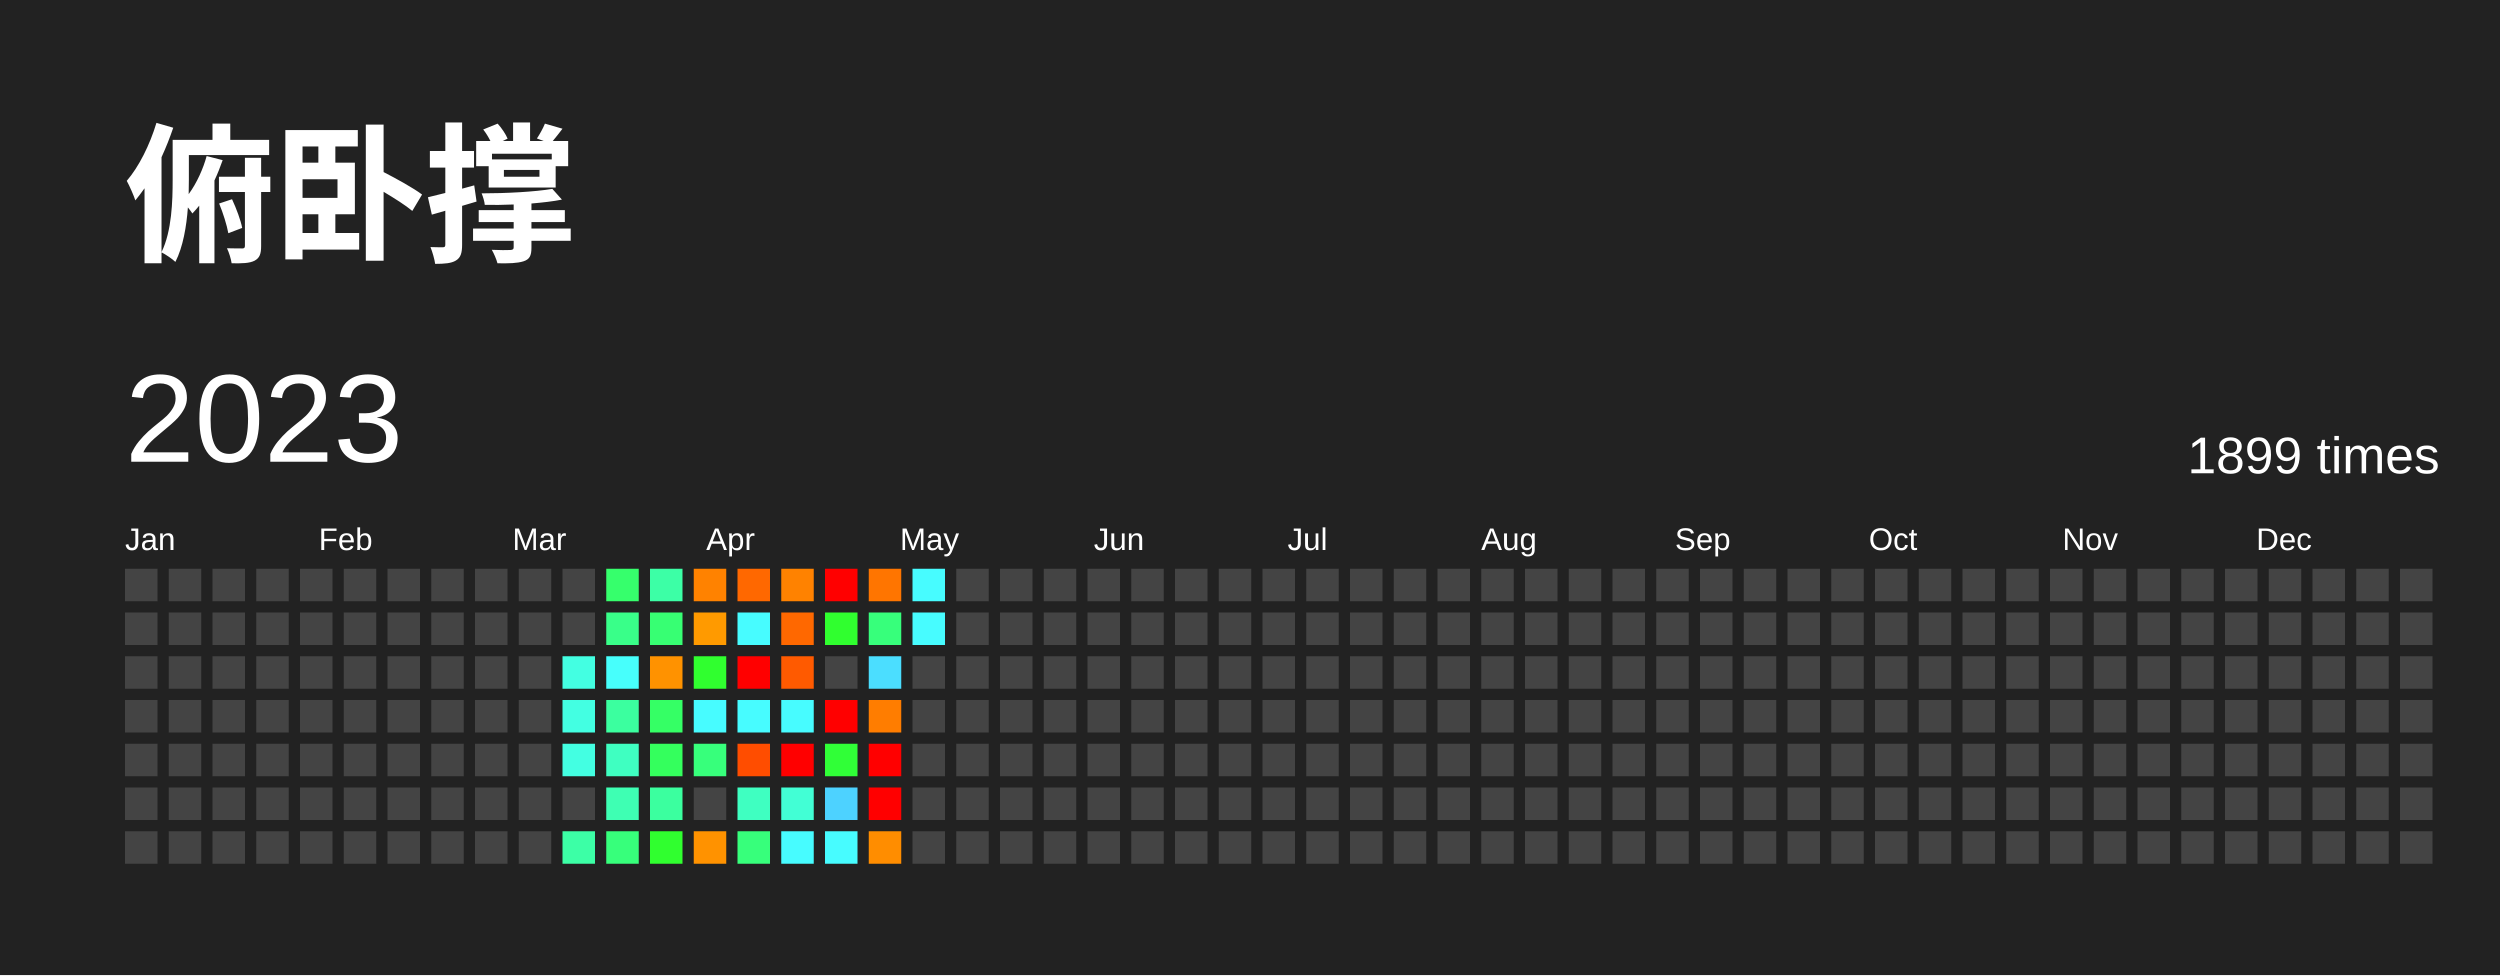
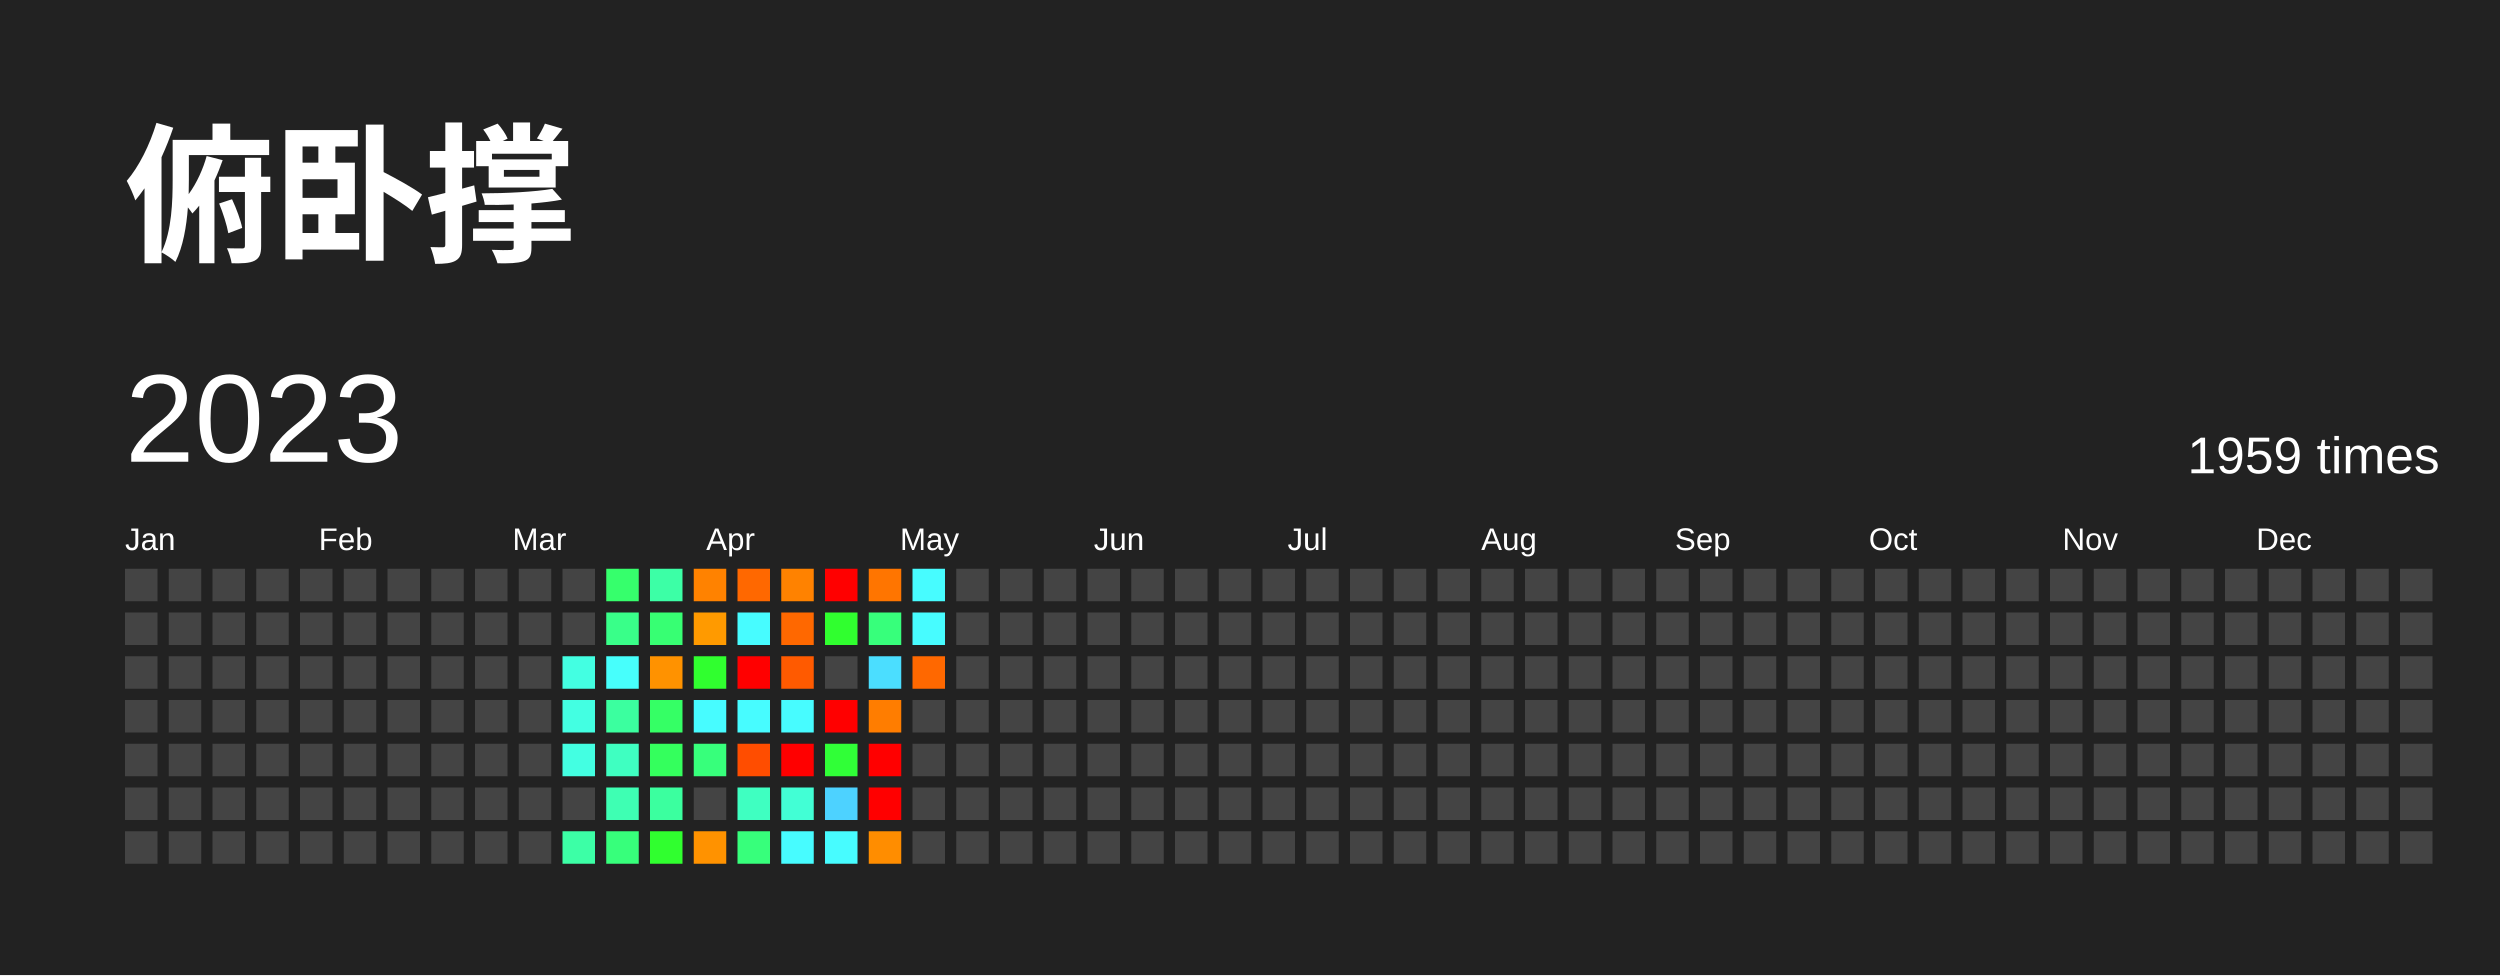
<svg xmlns="http://www.w3.org/2000/svg" baseProfile="full" height="78mm" version="1.1" viewBox="0,0,200,78" width="200mm">
  <defs />
  <rect fill="#222222" height="78" width="200" x="0" y="0" />
  <text fill="#FFFFFF" style="font-size:12px; font-family:Arial; font-weight:bold;" x="10" y="20">俯卧撑</text>
  <text dominant-baseline="hanging" fill="#FFFFFF" style="font-size:10.0px; font-family:Arial;" x="10" y="30">2023</text>
-   <text dominant-baseline="hanging" fill="#FFFFFF" style="font-size:4.125px; font-family:Arial;" x="175" y="35">1899 times</text>
+   <text dominant-baseline="hanging" fill="#FFFFFF" style="font-size:4.125px; font-family:Arial;" x="175" y="35">1959 times</text>
  <text fill="#FFFFFF" style="font-size:2.5px; font-family:Arial" x="10.0" y="44">Jan</text>
  <text fill="#FFFFFF" style="font-size:2.5px; font-family:Arial" x="25.5" y="44">Feb</text>
  <text fill="#FFFFFF" style="font-size:2.5px; font-family:Arial" x="41.0" y="44">Mar</text>
  <text fill="#FFFFFF" style="font-size:2.5px; font-family:Arial" x="56.5" y="44">Apr</text>
  <text fill="#FFFFFF" style="font-size:2.5px; font-family:Arial" x="72.0" y="44">May</text>
  <text fill="#FFFFFF" style="font-size:2.5px; font-family:Arial" x="87.5" y="44">Jun</text>
  <text fill="#FFFFFF" style="font-size:2.5px; font-family:Arial" x="103.0" y="44">Jul</text>
  <text fill="#FFFFFF" style="font-size:2.5px; font-family:Arial" x="118.5" y="44">Aug</text>
  <text fill="#FFFFFF" style="font-size:2.5px; font-family:Arial" x="134.0" y="44">Sep</text>
  <text fill="#FFFFFF" style="font-size:2.5px; font-family:Arial" x="149.5" y="44">Oct</text>
  <text fill="#FFFFFF" style="font-size:2.5px; font-family:Arial" x="165.0" y="44">Nov</text>
  <text fill="#FFFFFF" style="font-size:2.5px; font-family:Arial" x="180.5" y="44">Dec</text>
  <rect fill="#444444" height="2.6" width="2.6" x="10.0" y="45.5" />
  <rect fill="#444444" height="2.6" width="2.6" x="10.0" y="49.0" />
  <rect fill="#444444" height="2.6" width="2.6" x="10.0" y="52.5" />
  <rect fill="#444444" height="2.6" width="2.6" x="10.0" y="56.0" />
  <rect fill="#444444" height="2.6" width="2.6" x="10.0" y="59.5" />
  <rect fill="#444444" height="2.6" width="2.6" x="10.0" y="63.0" />
  <rect fill="#444444" height="2.6" width="2.6" x="10.0" y="66.5" />
  <rect fill="#444444" height="2.6" width="2.6" x="13.5" y="45.5" />
  <rect fill="#444444" height="2.6" width="2.6" x="13.5" y="49.0" />
  <rect fill="#444444" height="2.6" width="2.6" x="13.5" y="52.5" />
  <rect fill="#444444" height="2.6" width="2.6" x="13.5" y="56.0" />
  <rect fill="#444444" height="2.6" width="2.6" x="13.5" y="59.5" />
  <rect fill="#444444" height="2.6" width="2.6" x="13.5" y="63.0" />
  <rect fill="#444444" height="2.6" width="2.6" x="13.5" y="66.5" />
  <rect fill="#444444" height="2.6" width="2.6" x="17.0" y="45.5" />
  <rect fill="#444444" height="2.6" width="2.6" x="17.0" y="49.0" />
  <rect fill="#444444" height="2.6" width="2.6" x="17.0" y="52.5" />
  <rect fill="#444444" height="2.6" width="2.6" x="17.0" y="56.0" />
  <rect fill="#444444" height="2.6" width="2.6" x="17.0" y="59.5" />
  <rect fill="#444444" height="2.6" width="2.6" x="17.0" y="63.0" />
  <rect fill="#444444" height="2.6" width="2.6" x="17.0" y="66.5" />
  <rect fill="#444444" height="2.6" width="2.6" x="20.5" y="45.5" />
  <rect fill="#444444" height="2.6" width="2.6" x="20.5" y="49.0" />
  <rect fill="#444444" height="2.6" width="2.6" x="20.5" y="52.5" />
  <rect fill="#444444" height="2.6" width="2.6" x="20.5" y="56.0" />
  <rect fill="#444444" height="2.6" width="2.6" x="20.5" y="59.5" />
  <rect fill="#444444" height="2.6" width="2.6" x="20.5" y="63.0" />
  <rect fill="#444444" height="2.6" width="2.6" x="20.5" y="66.5" />
  <rect fill="#444444" height="2.6" width="2.6" x="24.0" y="45.5" />
  <rect fill="#444444" height="2.6" width="2.6" x="24.0" y="49.0" />
  <rect fill="#444444" height="2.6" width="2.6" x="24.0" y="52.5" />
  <rect fill="#444444" height="2.6" width="2.6" x="24.0" y="56.0" />
  <rect fill="#444444" height="2.6" width="2.6" x="24.0" y="59.5" />
  <rect fill="#444444" height="2.6" width="2.6" x="24.0" y="63.0" />
  <rect fill="#444444" height="2.6" width="2.6" x="24.0" y="66.5" />
  <rect fill="#444444" height="2.6" width="2.6" x="27.5" y="45.5" />
  <rect fill="#444444" height="2.6" width="2.6" x="27.5" y="49.0" />
  <rect fill="#444444" height="2.6" width="2.6" x="27.5" y="52.5" />
  <rect fill="#444444" height="2.6" width="2.6" x="27.5" y="56.0" />
  <rect fill="#444444" height="2.6" width="2.6" x="27.5" y="59.5" />
  <rect fill="#444444" height="2.6" width="2.6" x="27.5" y="63.0" />
  <rect fill="#444444" height="2.6" width="2.6" x="27.5" y="66.5" />
  <rect fill="#444444" height="2.6" width="2.6" x="31.0" y="45.5" />
  <rect fill="#444444" height="2.6" width="2.6" x="31.0" y="49.0" />
  <rect fill="#444444" height="2.6" width="2.6" x="31.0" y="52.5" />
  <rect fill="#444444" height="2.6" width="2.6" x="31.0" y="56.0" />
  <rect fill="#444444" height="2.6" width="2.6" x="31.0" y="59.5" />
  <rect fill="#444444" height="2.6" width="2.6" x="31.0" y="63.0" />
  <rect fill="#444444" height="2.6" width="2.6" x="31.0" y="66.5" />
  <rect fill="#444444" height="2.6" width="2.6" x="34.5" y="45.5" />
  <rect fill="#444444" height="2.6" width="2.6" x="34.5" y="49.0" />
  <rect fill="#444444" height="2.6" width="2.6" x="34.5" y="52.5" />
  <rect fill="#444444" height="2.6" width="2.6" x="34.5" y="56.0" />
  <rect fill="#444444" height="2.6" width="2.6" x="34.5" y="59.5" />
  <rect fill="#444444" height="2.6" width="2.6" x="34.5" y="63.0" />
  <rect fill="#444444" height="2.6" width="2.6" x="34.5" y="66.5" />
  <rect fill="#444444" height="2.6" width="2.6" x="38.0" y="45.5" />
  <rect fill="#444444" height="2.6" width="2.6" x="38.0" y="49.0" />
  <rect fill="#444444" height="2.6" width="2.6" x="38.0" y="52.5" />
  <rect fill="#444444" height="2.6" width="2.6" x="38.0" y="56.0" />
  <rect fill="#444444" height="2.6" width="2.6" x="38.0" y="59.5" />
  <rect fill="#444444" height="2.6" width="2.6" x="38.0" y="63.0" />
  <rect fill="#444444" height="2.6" width="2.6" x="38.0" y="66.5" />
  <rect fill="#444444" height="2.6" width="2.6" x="41.5" y="45.5" />
  <rect fill="#444444" height="2.6" width="2.6" x="41.5" y="49.0" />
  <rect fill="#444444" height="2.6" width="2.6" x="41.5" y="52.5" />
  <rect fill="#444444" height="2.6" width="2.6" x="41.5" y="56.0" />
  <rect fill="#444444" height="2.6" width="2.6" x="41.5" y="59.5" />
  <rect fill="#444444" height="2.6" width="2.6" x="41.5" y="63.0" />
  <rect fill="#444444" height="2.6" width="2.6" x="41.5" y="66.5" />
  <rect fill="#444444" height="2.6" width="2.6" x="45.0" y="45.5" />
  <rect fill="#444444" height="2.6" width="2.6" x="45.0" y="49.0" />
  <rect fill="#43ffe2" height="2.6" width="2.6" x="45.0" y="52.5" />
  <rect fill="#43ffe2" height="2.6" width="2.6" x="45.0" y="56.0" />
  <rect fill="#43ffe2" height="2.6" width="2.6" x="45.0" y="59.5" />
  <rect fill="#444444" height="2.6" width="2.6" x="45.0" y="63.0" />
  <rect fill="#3cffa6" height="2.6" width="2.6" x="45.0" y="66.5" />
  <rect fill="#36ff6c" height="2.6" width="2.6" x="48.5" y="45.5" />
  <rect fill="#39ff89" height="2.6" width="2.6" x="48.5" y="49.0" />
  <rect fill="#47fffc" height="2.6" width="2.6" x="48.5" y="52.5" />
  <rect fill="#3bff9f" height="2.6" width="2.6" x="48.5" y="56.0" />
  <rect fill="#3fffc1" height="2.6" width="2.6" x="48.5" y="59.5" />
  <rect fill="#3effb3" height="2.6" width="2.6" x="48.5" y="63.0" />
  <rect fill="#37ff7b" height="2.6" width="2.6" x="48.5" y="66.5" />
  <rect fill="#3cffa6" height="2.6" width="2.6" x="52.0" y="45.5" />
  <rect fill="#37ff73" height="2.6" width="2.6" x="52.0" y="49.0" />
  <rect fill="#ff9200" height="2.6" width="2.6" x="52.0" y="52.5" />
  <rect fill="#35ff65" height="2.6" width="2.6" x="52.0" y="56.0" />
  <rect fill="#34ff5d" height="2.6" width="2.6" x="52.0" y="59.5" />
  <rect fill="#3bff9f" height="2.6" width="2.6" x="52.0" y="63.0" />
  <rect fill="#30ff2f" height="2.6" width="2.6" x="52.0" y="66.5" />
  <rect fill="#ff8200" height="2.6" width="2.6" x="55.5" y="45.5" />
  <rect fill="#ff9a00" height="2.6" width="2.6" x="55.5" y="49.0" />
  <rect fill="#30ff2f" height="2.6" width="2.6" x="55.5" y="52.5" />
  <rect fill="#47fcff" height="2.6" width="2.6" x="55.5" y="56.0" />
  <rect fill="#37ff7b" height="2.6" width="2.6" x="55.5" y="59.5" />
  <rect fill="#444444" height="2.6" width="2.6" x="55.5" y="63.0" />
  <rect fill="#ff9200" height="2.6" width="2.6" x="55.5" y="66.5" />
  <rect fill="#ff6800" height="2.6" width="2.6" x="59.0" y="45.5" />
  <rect fill="#47fcff" height="2.6" width="2.6" x="59.0" y="49.0" />
  <rect fill="red" height="2.6" width="2.6" x="59.0" y="52.5" />
  <rect fill="#47fcff" height="2.6" width="2.6" x="59.0" y="56.0" />
  <rect fill="#ff4d00" height="2.6" width="2.6" x="59.0" y="59.5" />
  <rect fill="#3fffc1" height="2.6" width="2.6" x="59.0" y="63.0" />
  <rect fill="#37ff7b" height="2.6" width="2.6" x="59.0" y="66.5" />
  <rect fill="#ff8200" height="2.6" width="2.6" x="62.5" y="45.5" />
  <rect fill="#ff6800" height="2.6" width="2.6" x="62.5" y="49.0" />
  <rect fill="#ff5a00" height="2.6" width="2.6" x="62.5" y="52.5" />
  <rect fill="#47fcff" height="2.6" width="2.6" x="62.5" y="56.0" />
  <rect fill="red" height="2.6" width="2.6" x="62.5" y="59.5" />
  <rect fill="#42ffd5" height="2.6" width="2.6" x="62.5" y="63.0" />
  <rect fill="#47fcff" height="2.6" width="2.6" x="62.5" y="66.5" />
  <rect fill="red" height="2.6" width="2.6" x="66.0" y="45.5" />
  <rect fill="#30ff2f" height="2.6" width="2.6" x="66.0" y="49.0" />
  <rect fill="#444444" height="2.6" width="2.6" x="66.0" y="52.5" />
  <rect fill="red" height="2.6" width="2.6" x="66.0" y="56.0" />
  <rect fill="#30ff37" height="2.6" width="2.6" x="66.0" y="59.5" />
  <rect fill="#4dd2ff" height="2.6" width="2.6" x="66.0" y="63.0" />
  <rect fill="#47fcff" height="2.6" width="2.6" x="66.0" y="66.5" />
  <rect fill="#ff7500" height="2.6" width="2.6" x="69.5" y="45.5" />
  <rect fill="#37ff7b" height="2.6" width="2.6" x="69.5" y="49.0" />
  <rect fill="#4bdeff" height="2.6" width="2.6" x="69.5" y="52.5" />
  <rect fill="#ff7d00" height="2.6" width="2.6" x="69.5" y="56.0" />
  <rect fill="red" height="2.6" width="2.6" x="69.5" y="59.5" />
  <rect fill="red" height="2.6" width="2.6" x="69.5" y="63.0" />
  <rect fill="#ff8d00" height="2.6" width="2.6" x="69.5" y="66.5" />
  <rect fill="#47fcff" height="2.6" width="2.6" x="73.0" y="45.5" />
  <rect fill="#47fcff" height="2.6" width="2.6" x="73.0" y="49.0" />
-   <rect fill="#444444" height="2.6" width="2.6" x="73.0" y="52.5" />
+   <rect fill="#ff6800" height="2.6" width="2.6" x="73.0" y="52.5" />
  <rect fill="#444444" height="2.6" width="2.6" x="73.0" y="56.0" />
  <rect fill="#444444" height="2.6" width="2.6" x="73.0" y="59.5" />
  <rect fill="#444444" height="2.6" width="2.6" x="73.0" y="63.0" />
  <rect fill="#444444" height="2.6" width="2.6" x="73.0" y="66.5" />
  <rect fill="#444444" height="2.6" width="2.6" x="76.5" y="45.5" />
  <rect fill="#444444" height="2.6" width="2.6" x="76.5" y="49.0" />
  <rect fill="#444444" height="2.6" width="2.6" x="76.5" y="52.5" />
  <rect fill="#444444" height="2.6" width="2.6" x="76.5" y="56.0" />
  <rect fill="#444444" height="2.6" width="2.6" x="76.5" y="59.5" />
  <rect fill="#444444" height="2.6" width="2.6" x="76.5" y="63.0" />
  <rect fill="#444444" height="2.6" width="2.6" x="76.5" y="66.5" />
  <rect fill="#444444" height="2.6" width="2.6" x="80.0" y="45.5" />
  <rect fill="#444444" height="2.6" width="2.6" x="80.0" y="49.0" />
  <rect fill="#444444" height="2.6" width="2.6" x="80.0" y="52.5" />
  <rect fill="#444444" height="2.6" width="2.6" x="80.0" y="56.0" />
  <rect fill="#444444" height="2.6" width="2.6" x="80.0" y="59.5" />
  <rect fill="#444444" height="2.6" width="2.6" x="80.0" y="63.0" />
  <rect fill="#444444" height="2.6" width="2.6" x="80.0" y="66.5" />
  <rect fill="#444444" height="2.6" width="2.6" x="83.5" y="45.5" />
  <rect fill="#444444" height="2.6" width="2.6" x="83.5" y="49.0" />
  <rect fill="#444444" height="2.6" width="2.6" x="83.5" y="52.5" />
  <rect fill="#444444" height="2.6" width="2.6" x="83.5" y="56.0" />
  <rect fill="#444444" height="2.6" width="2.6" x="83.5" y="59.5" />
  <rect fill="#444444" height="2.6" width="2.6" x="83.5" y="63.0" />
  <rect fill="#444444" height="2.6" width="2.6" x="83.5" y="66.5" />
  <rect fill="#444444" height="2.6" width="2.6" x="87.0" y="45.5" />
  <rect fill="#444444" height="2.6" width="2.6" x="87.0" y="49.0" />
  <rect fill="#444444" height="2.6" width="2.6" x="87.0" y="52.5" />
  <rect fill="#444444" height="2.6" width="2.6" x="87.0" y="56.0" />
  <rect fill="#444444" height="2.6" width="2.6" x="87.0" y="59.5" />
  <rect fill="#444444" height="2.6" width="2.6" x="87.0" y="63.0" />
  <rect fill="#444444" height="2.6" width="2.6" x="87.0" y="66.5" />
  <rect fill="#444444" height="2.6" width="2.6" x="90.5" y="45.5" />
  <rect fill="#444444" height="2.6" width="2.6" x="90.5" y="49.0" />
  <rect fill="#444444" height="2.6" width="2.6" x="90.5" y="52.5" />
  <rect fill="#444444" height="2.6" width="2.6" x="90.5" y="56.0" />
  <rect fill="#444444" height="2.6" width="2.6" x="90.5" y="59.5" />
  <rect fill="#444444" height="2.6" width="2.6" x="90.5" y="63.0" />
  <rect fill="#444444" height="2.6" width="2.6" x="90.5" y="66.5" />
  <rect fill="#444444" height="2.6" width="2.6" x="94.0" y="45.5" />
  <rect fill="#444444" height="2.6" width="2.6" x="94.0" y="49.0" />
  <rect fill="#444444" height="2.6" width="2.6" x="94.0" y="52.5" />
  <rect fill="#444444" height="2.6" width="2.6" x="94.0" y="56.0" />
  <rect fill="#444444" height="2.6" width="2.6" x="94.0" y="59.5" />
  <rect fill="#444444" height="2.6" width="2.6" x="94.0" y="63.0" />
  <rect fill="#444444" height="2.6" width="2.6" x="94.0" y="66.5" />
  <rect fill="#444444" height="2.6" width="2.6" x="97.5" y="45.5" />
  <rect fill="#444444" height="2.6" width="2.6" x="97.5" y="49.0" />
  <rect fill="#444444" height="2.6" width="2.6" x="97.5" y="52.5" />
  <rect fill="#444444" height="2.6" width="2.6" x="97.5" y="56.0" />
  <rect fill="#444444" height="2.6" width="2.6" x="97.5" y="59.5" />
  <rect fill="#444444" height="2.6" width="2.6" x="97.5" y="63.0" />
  <rect fill="#444444" height="2.6" width="2.6" x="97.5" y="66.5" />
  <rect fill="#444444" height="2.6" width="2.6" x="101.0" y="45.5" />
  <rect fill="#444444" height="2.6" width="2.6" x="101.0" y="49.0" />
  <rect fill="#444444" height="2.6" width="2.6" x="101.0" y="52.5" />
  <rect fill="#444444" height="2.6" width="2.6" x="101.0" y="56.0" />
  <rect fill="#444444" height="2.6" width="2.6" x="101.0" y="59.5" />
  <rect fill="#444444" height="2.6" width="2.6" x="101.0" y="63.0" />
  <rect fill="#444444" height="2.6" width="2.6" x="101.0" y="66.5" />
  <rect fill="#444444" height="2.6" width="2.6" x="104.5" y="45.5" />
  <rect fill="#444444" height="2.6" width="2.6" x="104.5" y="49.0" />
  <rect fill="#444444" height="2.6" width="2.6" x="104.5" y="52.5" />
  <rect fill="#444444" height="2.6" width="2.6" x="104.5" y="56.0" />
  <rect fill="#444444" height="2.6" width="2.6" x="104.5" y="59.5" />
  <rect fill="#444444" height="2.6" width="2.6" x="104.5" y="63.0" />
  <rect fill="#444444" height="2.6" width="2.6" x="104.5" y="66.5" />
  <rect fill="#444444" height="2.6" width="2.6" x="108.0" y="45.5" />
  <rect fill="#444444" height="2.6" width="2.6" x="108.0" y="49.0" />
  <rect fill="#444444" height="2.6" width="2.6" x="108.0" y="52.5" />
  <rect fill="#444444" height="2.6" width="2.6" x="108.0" y="56.0" />
  <rect fill="#444444" height="2.6" width="2.6" x="108.0" y="59.5" />
  <rect fill="#444444" height="2.6" width="2.6" x="108.0" y="63.0" />
  <rect fill="#444444" height="2.6" width="2.6" x="108.0" y="66.5" />
  <rect fill="#444444" height="2.6" width="2.6" x="111.5" y="45.5" />
  <rect fill="#444444" height="2.6" width="2.6" x="111.5" y="49.0" />
  <rect fill="#444444" height="2.6" width="2.6" x="111.5" y="52.5" />
  <rect fill="#444444" height="2.6" width="2.6" x="111.5" y="56.0" />
  <rect fill="#444444" height="2.6" width="2.6" x="111.5" y="59.5" />
  <rect fill="#444444" height="2.6" width="2.6" x="111.5" y="63.0" />
  <rect fill="#444444" height="2.6" width="2.6" x="111.5" y="66.5" />
  <rect fill="#444444" height="2.6" width="2.6" x="115.0" y="45.5" />
  <rect fill="#444444" height="2.6" width="2.6" x="115.0" y="49.0" />
  <rect fill="#444444" height="2.6" width="2.6" x="115.0" y="52.5" />
  <rect fill="#444444" height="2.6" width="2.6" x="115.0" y="56.0" />
  <rect fill="#444444" height="2.6" width="2.6" x="115.0" y="59.5" />
  <rect fill="#444444" height="2.6" width="2.6" x="115.0" y="63.0" />
  <rect fill="#444444" height="2.6" width="2.6" x="115.0" y="66.5" />
  <rect fill="#444444" height="2.6" width="2.6" x="118.5" y="45.5" />
  <rect fill="#444444" height="2.6" width="2.6" x="118.5" y="49.0" />
  <rect fill="#444444" height="2.6" width="2.6" x="118.5" y="52.5" />
  <rect fill="#444444" height="2.6" width="2.6" x="118.5" y="56.0" />
  <rect fill="#444444" height="2.6" width="2.6" x="118.5" y="59.5" />
  <rect fill="#444444" height="2.6" width="2.6" x="118.5" y="63.0" />
  <rect fill="#444444" height="2.6" width="2.6" x="118.5" y="66.5" />
  <rect fill="#444444" height="2.6" width="2.6" x="122.0" y="45.5" />
  <rect fill="#444444" height="2.6" width="2.6" x="122.0" y="49.0" />
  <rect fill="#444444" height="2.6" width="2.6" x="122.0" y="52.5" />
  <rect fill="#444444" height="2.6" width="2.6" x="122.0" y="56.0" />
  <rect fill="#444444" height="2.6" width="2.6" x="122.0" y="59.5" />
  <rect fill="#444444" height="2.6" width="2.6" x="122.0" y="63.0" />
  <rect fill="#444444" height="2.6" width="2.6" x="122.0" y="66.5" />
  <rect fill="#444444" height="2.6" width="2.6" x="125.5" y="45.5" />
  <rect fill="#444444" height="2.6" width="2.6" x="125.5" y="49.0" />
  <rect fill="#444444" height="2.6" width="2.6" x="125.5" y="52.5" />
  <rect fill="#444444" height="2.6" width="2.6" x="125.5" y="56.0" />
  <rect fill="#444444" height="2.6" width="2.6" x="125.5" y="59.5" />
  <rect fill="#444444" height="2.6" width="2.6" x="125.5" y="63.0" />
  <rect fill="#444444" height="2.6" width="2.6" x="125.5" y="66.5" />
  <rect fill="#444444" height="2.6" width="2.6" x="129.0" y="45.5" />
  <rect fill="#444444" height="2.6" width="2.6" x="129.0" y="49.0" />
  <rect fill="#444444" height="2.6" width="2.6" x="129.0" y="52.5" />
  <rect fill="#444444" height="2.6" width="2.6" x="129.0" y="56.0" />
  <rect fill="#444444" height="2.6" width="2.6" x="129.0" y="59.5" />
  <rect fill="#444444" height="2.6" width="2.6" x="129.0" y="63.0" />
  <rect fill="#444444" height="2.6" width="2.6" x="129.0" y="66.5" />
  <rect fill="#444444" height="2.6" width="2.6" x="132.5" y="45.5" />
  <rect fill="#444444" height="2.6" width="2.6" x="132.5" y="49.0" />
  <rect fill="#444444" height="2.6" width="2.6" x="132.5" y="52.5" />
  <rect fill="#444444" height="2.6" width="2.6" x="132.5" y="56.0" />
  <rect fill="#444444" height="2.6" width="2.6" x="132.5" y="59.5" />
  <rect fill="#444444" height="2.6" width="2.6" x="132.5" y="63.0" />
  <rect fill="#444444" height="2.6" width="2.6" x="132.5" y="66.5" />
  <rect fill="#444444" height="2.6" width="2.6" x="136.0" y="45.5" />
  <rect fill="#444444" height="2.6" width="2.6" x="136.0" y="49.0" />
  <rect fill="#444444" height="2.6" width="2.6" x="136.0" y="52.5" />
  <rect fill="#444444" height="2.6" width="2.6" x="136.0" y="56.0" />
  <rect fill="#444444" height="2.6" width="2.6" x="136.0" y="59.5" />
  <rect fill="#444444" height="2.6" width="2.6" x="136.0" y="63.0" />
  <rect fill="#444444" height="2.6" width="2.6" x="136.0" y="66.5" />
  <rect fill="#444444" height="2.6" width="2.6" x="139.5" y="45.5" />
  <rect fill="#444444" height="2.6" width="2.6" x="139.5" y="49.0" />
  <rect fill="#444444" height="2.6" width="2.6" x="139.5" y="52.5" />
  <rect fill="#444444" height="2.6" width="2.6" x="139.5" y="56.0" />
  <rect fill="#444444" height="2.6" width="2.6" x="139.5" y="59.5" />
  <rect fill="#444444" height="2.6" width="2.6" x="139.5" y="63.0" />
  <rect fill="#444444" height="2.6" width="2.6" x="139.5" y="66.5" />
  <rect fill="#444444" height="2.6" width="2.6" x="143.0" y="45.5" />
  <rect fill="#444444" height="2.6" width="2.6" x="143.0" y="49.0" />
  <rect fill="#444444" height="2.6" width="2.6" x="143.0" y="52.5" />
  <rect fill="#444444" height="2.6" width="2.6" x="143.0" y="56.0" />
  <rect fill="#444444" height="2.6" width="2.6" x="143.0" y="59.5" />
  <rect fill="#444444" height="2.6" width="2.6" x="143.0" y="63.0" />
  <rect fill="#444444" height="2.6" width="2.6" x="143.0" y="66.5" />
  <rect fill="#444444" height="2.6" width="2.6" x="146.5" y="45.5" />
  <rect fill="#444444" height="2.6" width="2.6" x="146.5" y="49.0" />
  <rect fill="#444444" height="2.6" width="2.6" x="146.5" y="52.5" />
  <rect fill="#444444" height="2.6" width="2.6" x="146.5" y="56.0" />
  <rect fill="#444444" height="2.6" width="2.6" x="146.5" y="59.5" />
  <rect fill="#444444" height="2.6" width="2.6" x="146.5" y="63.0" />
  <rect fill="#444444" height="2.6" width="2.6" x="146.5" y="66.5" />
  <rect fill="#444444" height="2.6" width="2.6" x="150.0" y="45.5" />
  <rect fill="#444444" height="2.6" width="2.6" x="150.0" y="49.0" />
  <rect fill="#444444" height="2.6" width="2.6" x="150.0" y="52.5" />
  <rect fill="#444444" height="2.6" width="2.6" x="150.0" y="56.0" />
  <rect fill="#444444" height="2.6" width="2.6" x="150.0" y="59.5" />
  <rect fill="#444444" height="2.6" width="2.6" x="150.0" y="63.0" />
  <rect fill="#444444" height="2.6" width="2.6" x="150.0" y="66.5" />
  <rect fill="#444444" height="2.6" width="2.6" x="153.5" y="45.5" />
  <rect fill="#444444" height="2.6" width="2.6" x="153.5" y="49.0" />
  <rect fill="#444444" height="2.6" width="2.6" x="153.5" y="52.5" />
  <rect fill="#444444" height="2.6" width="2.6" x="153.5" y="56.0" />
  <rect fill="#444444" height="2.6" width="2.6" x="153.5" y="59.5" />
  <rect fill="#444444" height="2.6" width="2.6" x="153.5" y="63.0" />
  <rect fill="#444444" height="2.6" width="2.6" x="153.5" y="66.5" />
  <rect fill="#444444" height="2.6" width="2.6" x="157.0" y="45.5" />
  <rect fill="#444444" height="2.6" width="2.6" x="157.0" y="49.0" />
  <rect fill="#444444" height="2.6" width="2.6" x="157.0" y="52.5" />
  <rect fill="#444444" height="2.6" width="2.6" x="157.0" y="56.0" />
  <rect fill="#444444" height="2.6" width="2.6" x="157.0" y="59.5" />
  <rect fill="#444444" height="2.6" width="2.6" x="157.0" y="63.0" />
  <rect fill="#444444" height="2.6" width="2.6" x="157.0" y="66.5" />
  <rect fill="#444444" height="2.6" width="2.6" x="160.5" y="45.5" />
  <rect fill="#444444" height="2.6" width="2.6" x="160.5" y="49.0" />
  <rect fill="#444444" height="2.6" width="2.6" x="160.5" y="52.5" />
  <rect fill="#444444" height="2.6" width="2.6" x="160.5" y="56.0" />
  <rect fill="#444444" height="2.6" width="2.6" x="160.5" y="59.5" />
  <rect fill="#444444" height="2.6" width="2.6" x="160.5" y="63.0" />
  <rect fill="#444444" height="2.6" width="2.6" x="160.5" y="66.5" />
  <rect fill="#444444" height="2.6" width="2.6" x="164.0" y="45.5" />
  <rect fill="#444444" height="2.6" width="2.6" x="164.0" y="49.0" />
  <rect fill="#444444" height="2.6" width="2.6" x="164.0" y="52.5" />
  <rect fill="#444444" height="2.6" width="2.6" x="164.0" y="56.0" />
  <rect fill="#444444" height="2.6" width="2.6" x="164.0" y="59.5" />
  <rect fill="#444444" height="2.6" width="2.6" x="164.0" y="63.0" />
  <rect fill="#444444" height="2.6" width="2.6" x="164.0" y="66.5" />
  <rect fill="#444444" height="2.6" width="2.6" x="167.5" y="45.5" />
  <rect fill="#444444" height="2.6" width="2.6" x="167.5" y="49.0" />
  <rect fill="#444444" height="2.6" width="2.6" x="167.5" y="52.5" />
  <rect fill="#444444" height="2.6" width="2.6" x="167.5" y="56.0" />
  <rect fill="#444444" height="2.6" width="2.6" x="167.5" y="59.5" />
  <rect fill="#444444" height="2.6" width="2.6" x="167.5" y="63.0" />
  <rect fill="#444444" height="2.6" width="2.6" x="167.5" y="66.5" />
  <rect fill="#444444" height="2.6" width="2.6" x="171.0" y="45.5" />
  <rect fill="#444444" height="2.6" width="2.6" x="171.0" y="49.0" />
  <rect fill="#444444" height="2.6" width="2.6" x="171.0" y="52.5" />
  <rect fill="#444444" height="2.6" width="2.6" x="171.0" y="56.0" />
  <rect fill="#444444" height="2.6" width="2.6" x="171.0" y="59.5" />
  <rect fill="#444444" height="2.6" width="2.6" x="171.0" y="63.0" />
  <rect fill="#444444" height="2.6" width="2.6" x="171.0" y="66.5" />
  <rect fill="#444444" height="2.6" width="2.6" x="174.5" y="45.5" />
  <rect fill="#444444" height="2.6" width="2.6" x="174.5" y="49.0" />
  <rect fill="#444444" height="2.6" width="2.6" x="174.5" y="52.5" />
  <rect fill="#444444" height="2.6" width="2.6" x="174.5" y="56.0" />
  <rect fill="#444444" height="2.6" width="2.6" x="174.5" y="59.5" />
  <rect fill="#444444" height="2.6" width="2.6" x="174.5" y="63.0" />
  <rect fill="#444444" height="2.6" width="2.6" x="174.5" y="66.5" />
  <rect fill="#444444" height="2.6" width="2.6" x="178.0" y="45.5" />
  <rect fill="#444444" height="2.6" width="2.6" x="178.0" y="49.0" />
  <rect fill="#444444" height="2.6" width="2.6" x="178.0" y="52.5" />
  <rect fill="#444444" height="2.6" width="2.6" x="178.0" y="56.0" />
  <rect fill="#444444" height="2.6" width="2.6" x="178.0" y="59.5" />
  <rect fill="#444444" height="2.6" width="2.6" x="178.0" y="63.0" />
  <rect fill="#444444" height="2.6" width="2.6" x="178.0" y="66.5" />
  <rect fill="#444444" height="2.6" width="2.6" x="181.5" y="45.5" />
  <rect fill="#444444" height="2.6" width="2.6" x="181.5" y="49.0" />
  <rect fill="#444444" height="2.6" width="2.6" x="181.5" y="52.5" />
  <rect fill="#444444" height="2.6" width="2.6" x="181.5" y="56.0" />
  <rect fill="#444444" height="2.6" width="2.6" x="181.5" y="59.5" />
  <rect fill="#444444" height="2.6" width="2.6" x="181.5" y="63.0" />
  <rect fill="#444444" height="2.6" width="2.6" x="181.5" y="66.5" />
  <rect fill="#444444" height="2.6" width="2.6" x="185.0" y="45.5" />
  <rect fill="#444444" height="2.6" width="2.6" x="185.0" y="49.0" />
  <rect fill="#444444" height="2.6" width="2.6" x="185.0" y="52.5" />
  <rect fill="#444444" height="2.6" width="2.6" x="185.0" y="56.0" />
  <rect fill="#444444" height="2.6" width="2.6" x="185.0" y="59.5" />
  <rect fill="#444444" height="2.6" width="2.6" x="185.0" y="63.0" />
  <rect fill="#444444" height="2.6" width="2.6" x="185.0" y="66.5" />
  <rect fill="#444444" height="2.6" width="2.6" x="188.5" y="45.5" />
  <rect fill="#444444" height="2.6" width="2.6" x="188.5" y="49.0" />
  <rect fill="#444444" height="2.6" width="2.6" x="188.5" y="52.5" />
  <rect fill="#444444" height="2.6" width="2.6" x="188.5" y="56.0" />
  <rect fill="#444444" height="2.6" width="2.6" x="188.5" y="59.5" />
  <rect fill="#444444" height="2.6" width="2.6" x="188.5" y="63.0" />
  <rect fill="#444444" height="2.6" width="2.6" x="188.5" y="66.5" />
  <rect fill="#444444" height="2.6" width="2.6" x="192.0" y="45.5" />
  <rect fill="#444444" height="2.6" width="2.6" x="192.0" y="49.0" />
  <rect fill="#444444" height="2.6" width="2.6" x="192.0" y="52.5" />
  <rect fill="#444444" height="2.6" width="2.6" x="192.0" y="56.0" />
  <rect fill="#444444" height="2.6" width="2.6" x="192.0" y="59.5" />
  <rect fill="#444444" height="2.6" width="2.6" x="192.0" y="63.0" />
  <rect fill="#444444" height="2.6" width="2.6" x="192.0" y="66.5" />
</svg>
